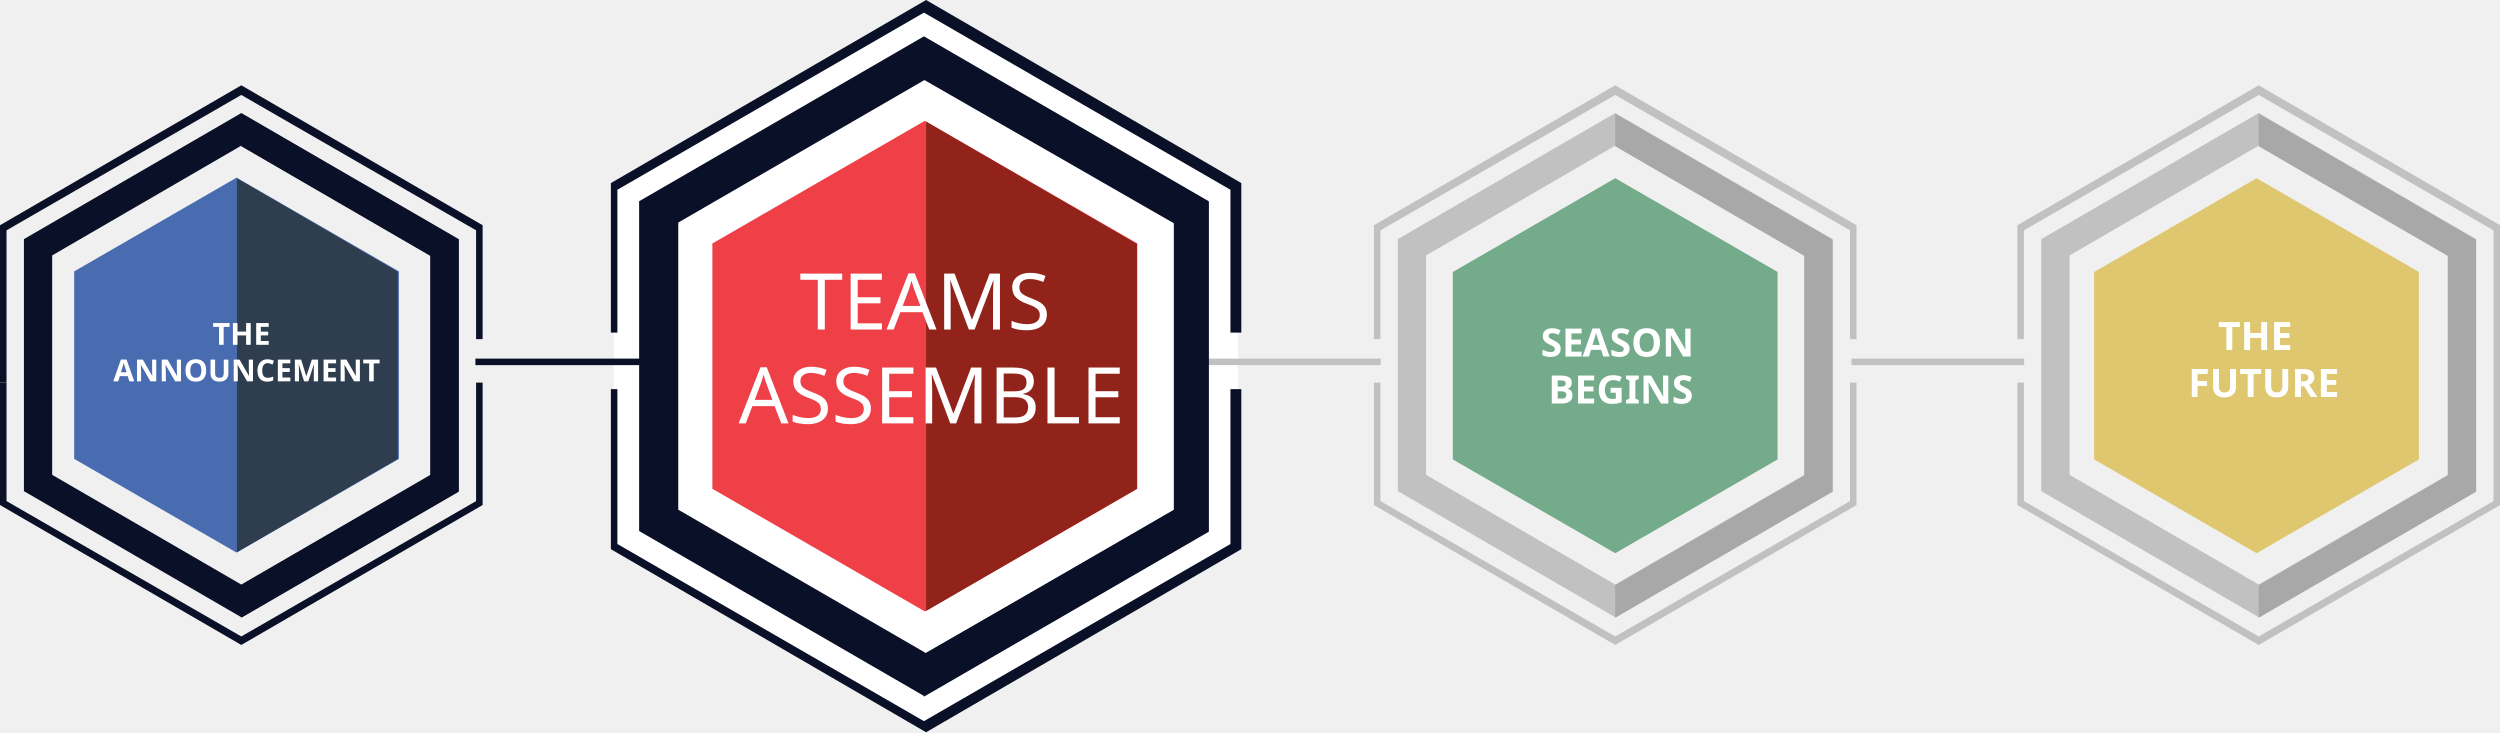
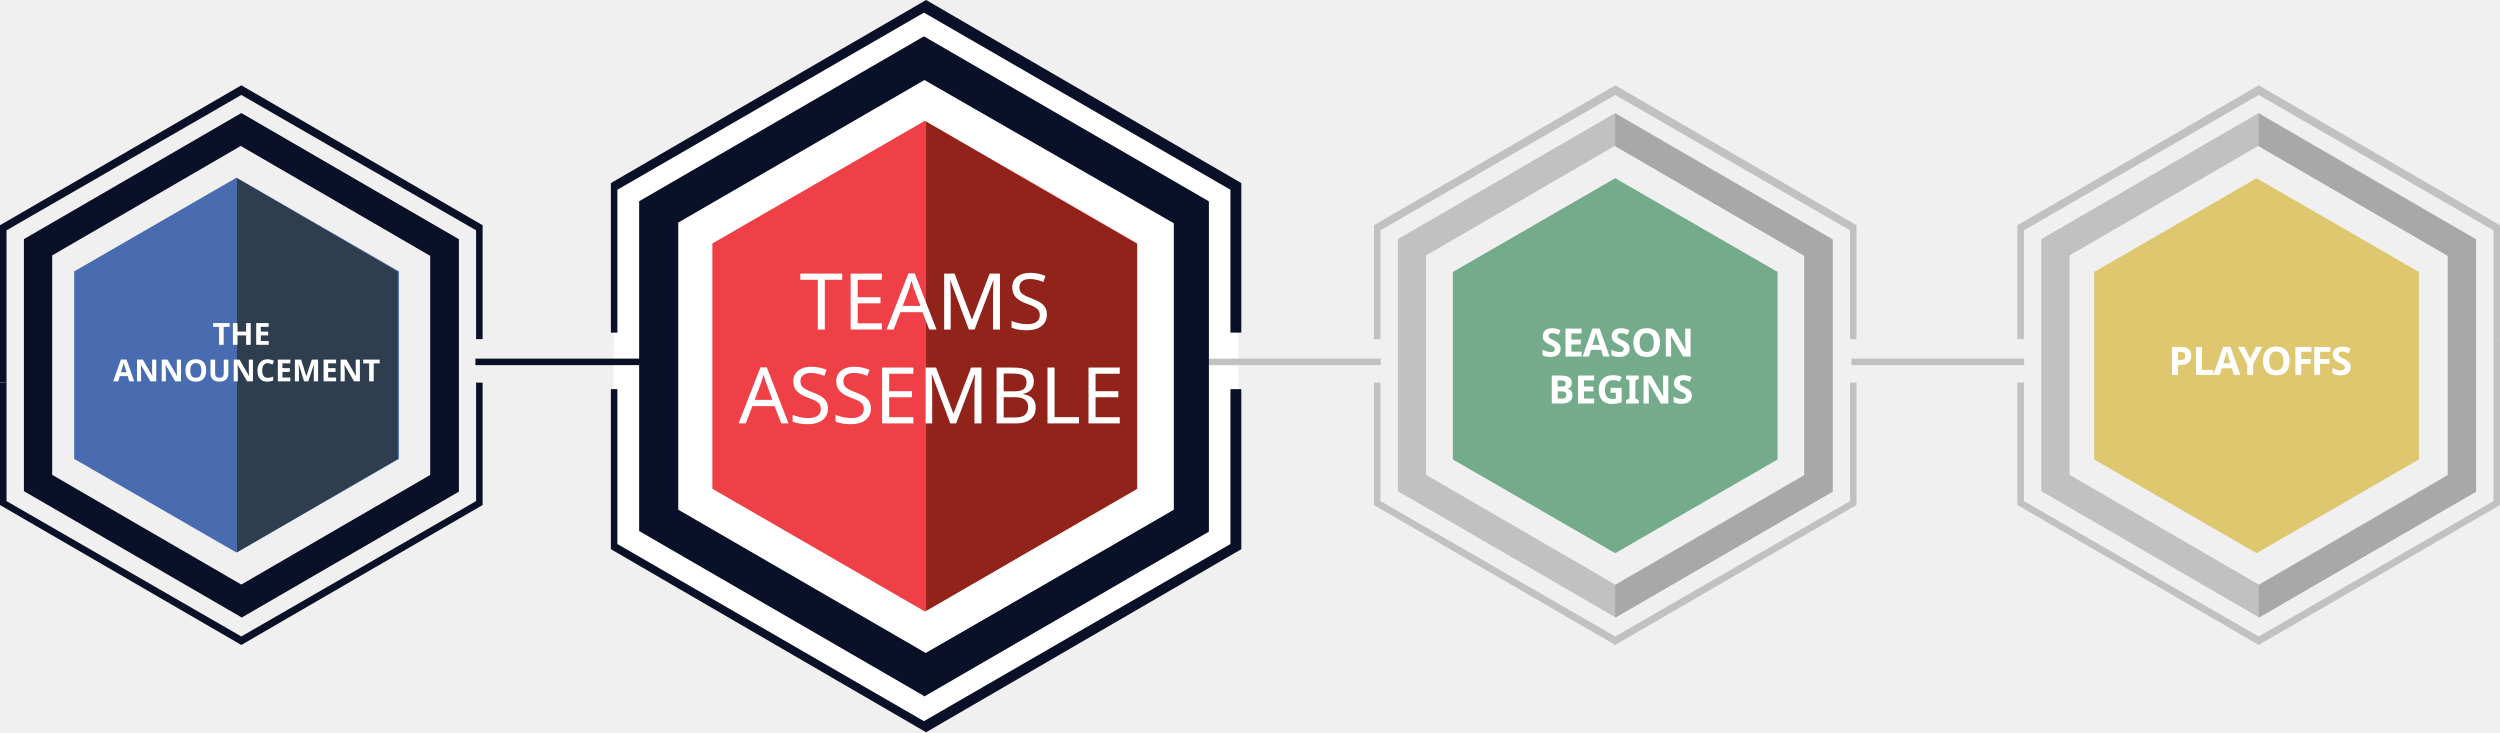
- <svg xmlns="http://www.w3.org/2000/svg" viewBox="0 0 1150 336.84">
+ <svg xmlns="http://www.w3.org/2000/svg" id="Layer_1" data-name="Layer 1" viewBox="0 0 1150 336.84">
  <defs>
-     <style>.cls-1,.cls-11,.cls-14,.cls-15,.cls-5{fill:#fff;}.cls-2{fill:#0a1028;}.cls-3{fill:#c1c1c1;}.cls-4{fill:#a8a8a8;}.cls-5{font-size:24px;}.cls-11,.cls-15,.cls-5{font-family:SegoeUI-Semibold, Segoe UI;font-weight:700;}.cls-6{letter-spacing:0em;}.cls-7{fill:#d5b025;}.cls-7,.cls-8{opacity:0.63;}.cls-8{fill:#2c834f;}.cls-9{fill:#496cb1;}.cls-10{fill:#2e3e4f;}.cls-11{font-size:14px;}.cls-12{fill:#ef3f47;}.cls-13{fill:#92231b;}.cls-14{font-size:36px;font-family:SegoeUI, Segoe UI;}.cls-15{font-size:18px;}.cls-16{letter-spacing:0.01em;}</style>
+     <style>.cls-1,.cls-11,.cls-14,.cls-15,.cls-6{fill:#fff;}.cls-2{fill:#0a1028;}.cls-3{fill:#c1c1c1;}.cls-4{fill:#a8a8a8;}.cls-11,.cls-14,.cls-15,.cls-5,.cls-6,.cls-7,.cls-8{isolation:isolate;}.cls-6{font-size:24px;}.cls-11,.cls-14,.cls-15,.cls-6{font-family:Segoe UI;}.cls-11,.cls-15,.cls-6{font-weight:700;}.cls-7{fill:#d5b025;}.cls-7,.cls-8{opacity:0.63;}.cls-8{fill:#2c834f;}.cls-9{fill:#496cb1;}.cls-10{fill:#2e3e4f;}.cls-11{font-size:14px;}.cls-12{fill:#ef3f47;}.cls-13{fill:#92231b;}.cls-14{font-size:36px;}.cls-15{font-size:18px;}.cls-16{letter-spacing:-1px;}</style>
  </defs>
  <g id="Layer_2" data-name="Layer 2">
-     <g id="Layer_2-2" data-name="Layer 2">
+     <g id="Layer_2-2" data-name="Layer 2-2">
      <polygon class="cls-1" points="426 3 569.26 84.49 569.87 251.25 427 333.84 282 251.43 282.6 84.49 426 3" />
-       <path class="cls-2" d="M111,52,11,110V225.93l100,58,100-58V110Zm87,166.42L111,268.9,24,218.43V117.49L111,67l87,50.47Z" />
+       <path class="cls-2" d="M111,52L11,110V225.93l100,58,100-58V110Zm87,166.42L111,268.9,24,218.43V117.49L111,67l87,50.47V218.42Z" />
      <polygon class="cls-2" points="111 52.28 111 67.28 198 117.75 198 218.7 111 269.17 111 284.17 211 226.2 211 110.25 111 52.28" />
      <polygon class="cls-2" points="3 176.01 3 105.95 111 43.68 219 105.95 219 156.01 222 156.01 222 103.6 111 39.24 0 103.6 0 176.01 3 176.01" />
      <polygon class="cls-2" points="219 176.01 219 230.5 111 292.77 3 230.5 3 176.01 0 176.01 0 232.32 111 296.68 222 232.32 222 176.01 219 176.01" />
-       <rect class="cls-2" x="256.9" y="126.75" width="3" height="79.42" transform="translate(91.94 424.86) rotate(-90)" />
-       <path class="cls-3" d="M743,52,643,110V225.93l100,58,100-58V110Zm87,166.42L743,268.9l-87-50.47V117.49L743,67l87,50.47Z" />
+       <rect class="cls-2" x="218.69" y="164.96" width="79.42" height="3" />
+       <path class="cls-3" d="M743,52L643,110V225.93l100,58,100-58V110Zm87,166.42L743,268.9l-87-50.47V117.49L743,67l87,50.47V218.42Z" />
      <polygon class="cls-4" points="743 52.28 743 67.28 830 117.75 830 218.7 743 269.17 743 284.17 843 226.2 843 110.25 743 52.28" />
      <polygon class="cls-3" points="635 156.01 635 105.95 743 43.68 851 105.95 851 156.01 854 156.01 854 103.6 743 39.24 632 103.6 632 156.01 635 156.01" />
      <polygon class="cls-3" points="851 176.01 851 230.5 743 292.77 635 230.5 635 176.01 632 176.01 632 232.32 743 296.68 854 232.32 854 176.01 851 176.01" />
-       <rect class="cls-3" x="593.9" y="126.75" width="3" height="79.42" transform="translate(428.94 761.86) rotate(-90)" />
-       <path class="cls-3" d="M1039,52,939,110V225.93l100,58,100-58V110Zm87,166.42-87,50.47-87-50.47V117.49L1039,67l87,50.47Z" />
+       <rect class="cls-3" x="555.69" y="164.96" width="79.42" height="3" />
+       <path class="cls-3" d="M1039,52L939,110V225.93l100,58,100-58V110Zm87,166.42-87,50.47-87-50.47V117.49L1039,67l87,50.47V218.42Z" />
      <polygon class="cls-4" points="1039 52.28 1039 67.28 1126 117.75 1126 218.7 1039 269.17 1039 284.17 1139 226.2 1139 110.25 1039 52.28" />
      <polygon class="cls-3" points="931 156.01 931 105.95 1039 43.68 1147 105.95 1147 156.01 1150 156.01 1150 103.6 1039 39.24 928 103.6 928 156.01 931 156.01" />
      <polygon class="cls-3" points="1147 156.01 1147 230.5 1039 292.77 931 230.5 931 176.01 928 176.01 928 232.32 1039 296.68 1150 232.32 1150 156.01 1147 156.01" />
-       <rect class="cls-3" x="889.9" y="126.75" width="3" height="79.42" transform="translate(724.94 1057.86) rotate(-90)" />
-       <text class="cls-5" transform="translate(76.13 172.46)">S<tspan class="cls-6" x="13.07" y="0">E</tspan>
-         <tspan x="25.61" y="0">TUP</tspan>
-       </text>
+       <rect class="cls-3" x="851.69" y="164.96" width="79.42" height="3" />
+       <g class="cls-5">
+         <text class="cls-6" transform="translate(76.13 172.46)">S</text>
+         <text class="cls-6" transform="translate(89.2 172.46)">E</text>
+         <text class="cls-6" transform="translate(101.74 172.46)">TUP</text>
+       </g>
      <polygon class="cls-7" points="1038 81.98 1112.69 125.1 1112.69 211.35 1038 254.47 963.31 211.35 963.31 125.1 1038 81.98" />
      <polygon class="cls-8" points="743 81.98 817.69 125.1 817.69 211.35 743 254.47 668.31 211.35 668.31 125.1 743 81.98" />
      <polygon class="cls-9" points="108.81 81.72 183.49 124.84 183.49 211.08 108.81 254.2 34.12 211.08 34.12 124.84 108.81 81.72" />
      <polygon class="cls-10" points="109 82.02 109 254.01 183 211.08 183 125.02 109 82.02" />
-       <text class="cls-11" transform="translate(97.77 158.61)">THE<tspan x="-45.68" y="16.8">ANNOUNCEMENT</tspan>
-       </text>
-       <path class="cls-2" d="M425,16.72,294,92.57v151.7l131,75.85,131-75.85V92.57ZM540,234.46l-114,66-114-66V102.38l114-66,114,66Z" />
+       <g class="cls-5">
+         <text class="cls-11" transform="translate(97.77 158.61)">THE</text>
+         <text class="cls-11" transform="translate(52.09 175.41)">ANNOUNCEMENT</text>
+       </g>
+       <path class="cls-2" d="M425,16.72L294,92.57v151.7l131,75.85,131-75.85V92.57ZM540,234.46l-114,66-114-66V102.38l114-66,114,66V234.46Z" />
      <polygon class="cls-2" points="425 17.07 425 36.69 540 102.73 540 234.81 425 300.85 425 320.47 556 244.62 556 92.92 425 17.07" />
      <polygon class="cls-2" points="284 153.01 284 87.29 425 5.81 566 87.29 566 153.01 571 153.01 571 84.21 426 0 281 84.21 281 153.01 284 153.01" />
      <polygon class="cls-2" points="566 179.01 566 250.25 425 331.73 284 250.25 284 179.01 281 179.01 281 252.63 426 336.84 571 252.63 571 179.01 566 179.01" />
      <polygon class="cls-12" points="425.41 55.58 523.14 112 523.14 224.84 425.41 281.26 327.69 224.84 327.69 112 425.41 55.58" />
      <polygon class="cls-13" points="426 55.97 426 281.02 523 224.84 523 112.23 426 55.97" />
-       <text class="cls-14" transform="translate(367.79 151.57)">TEAMS<tspan x="-28.03" y="43.2">ASSEMBLE</tspan>
-       </text>
-       <text class="cls-15" transform="translate(708.71 164.01)">S<tspan class="cls-16" x="9.8" y="0">E</tspan>
-         <tspan x="19.28" y="0">ASON</tspan>
-         <tspan x="3.49" y="21.6">BEGINS</tspan>
-       </text>
-       <text class="cls-15" transform="translate(1020.28 161.01)">THE <tspan x="-13.69" y="21.6">FUTURE</tspan>
-       </text>
-       <text />
+       <g class="cls-5">
+         <text class="cls-14" transform="translate(367.79 151.57)">TEAMS</text>
+         <text class="cls-14" transform="translate(339.76 194.77)">ASSEMBLE</text>
+       </g>
+       <g class="cls-5">
+         <text class="cls-15" transform="translate(708.71 164.01)">S</text>
+         <text class="cls-15" transform="translate(718.51 164.01)">E</text>
+         <text class="cls-15" transform="translate(727.99 164.01)">ASON</text>
+         <text class="cls-15" transform="translate(712.2 185.61)">BEGINS</text>
+       </g>
+       <g class="cls-5">
+         <text class="cls-15" transform="translate(997.5 172.46)">P<tspan x="11.06" y="0">L</tspan>
+           <tspan class="cls-16" x="20.65" y="0">A</tspan>
+           <tspan x="31.96" y="0">Y</tspan>
+           <tspan x="42.43" y="0">OF</tspan>
+           <tspan x="65.44" y="0">F</tspan>
+           <tspan x="74.63" y="0">S</tspan>
+         </text>
+         <text class="cls-5" />
+       </g>
    </g>
  </g>
</svg>
